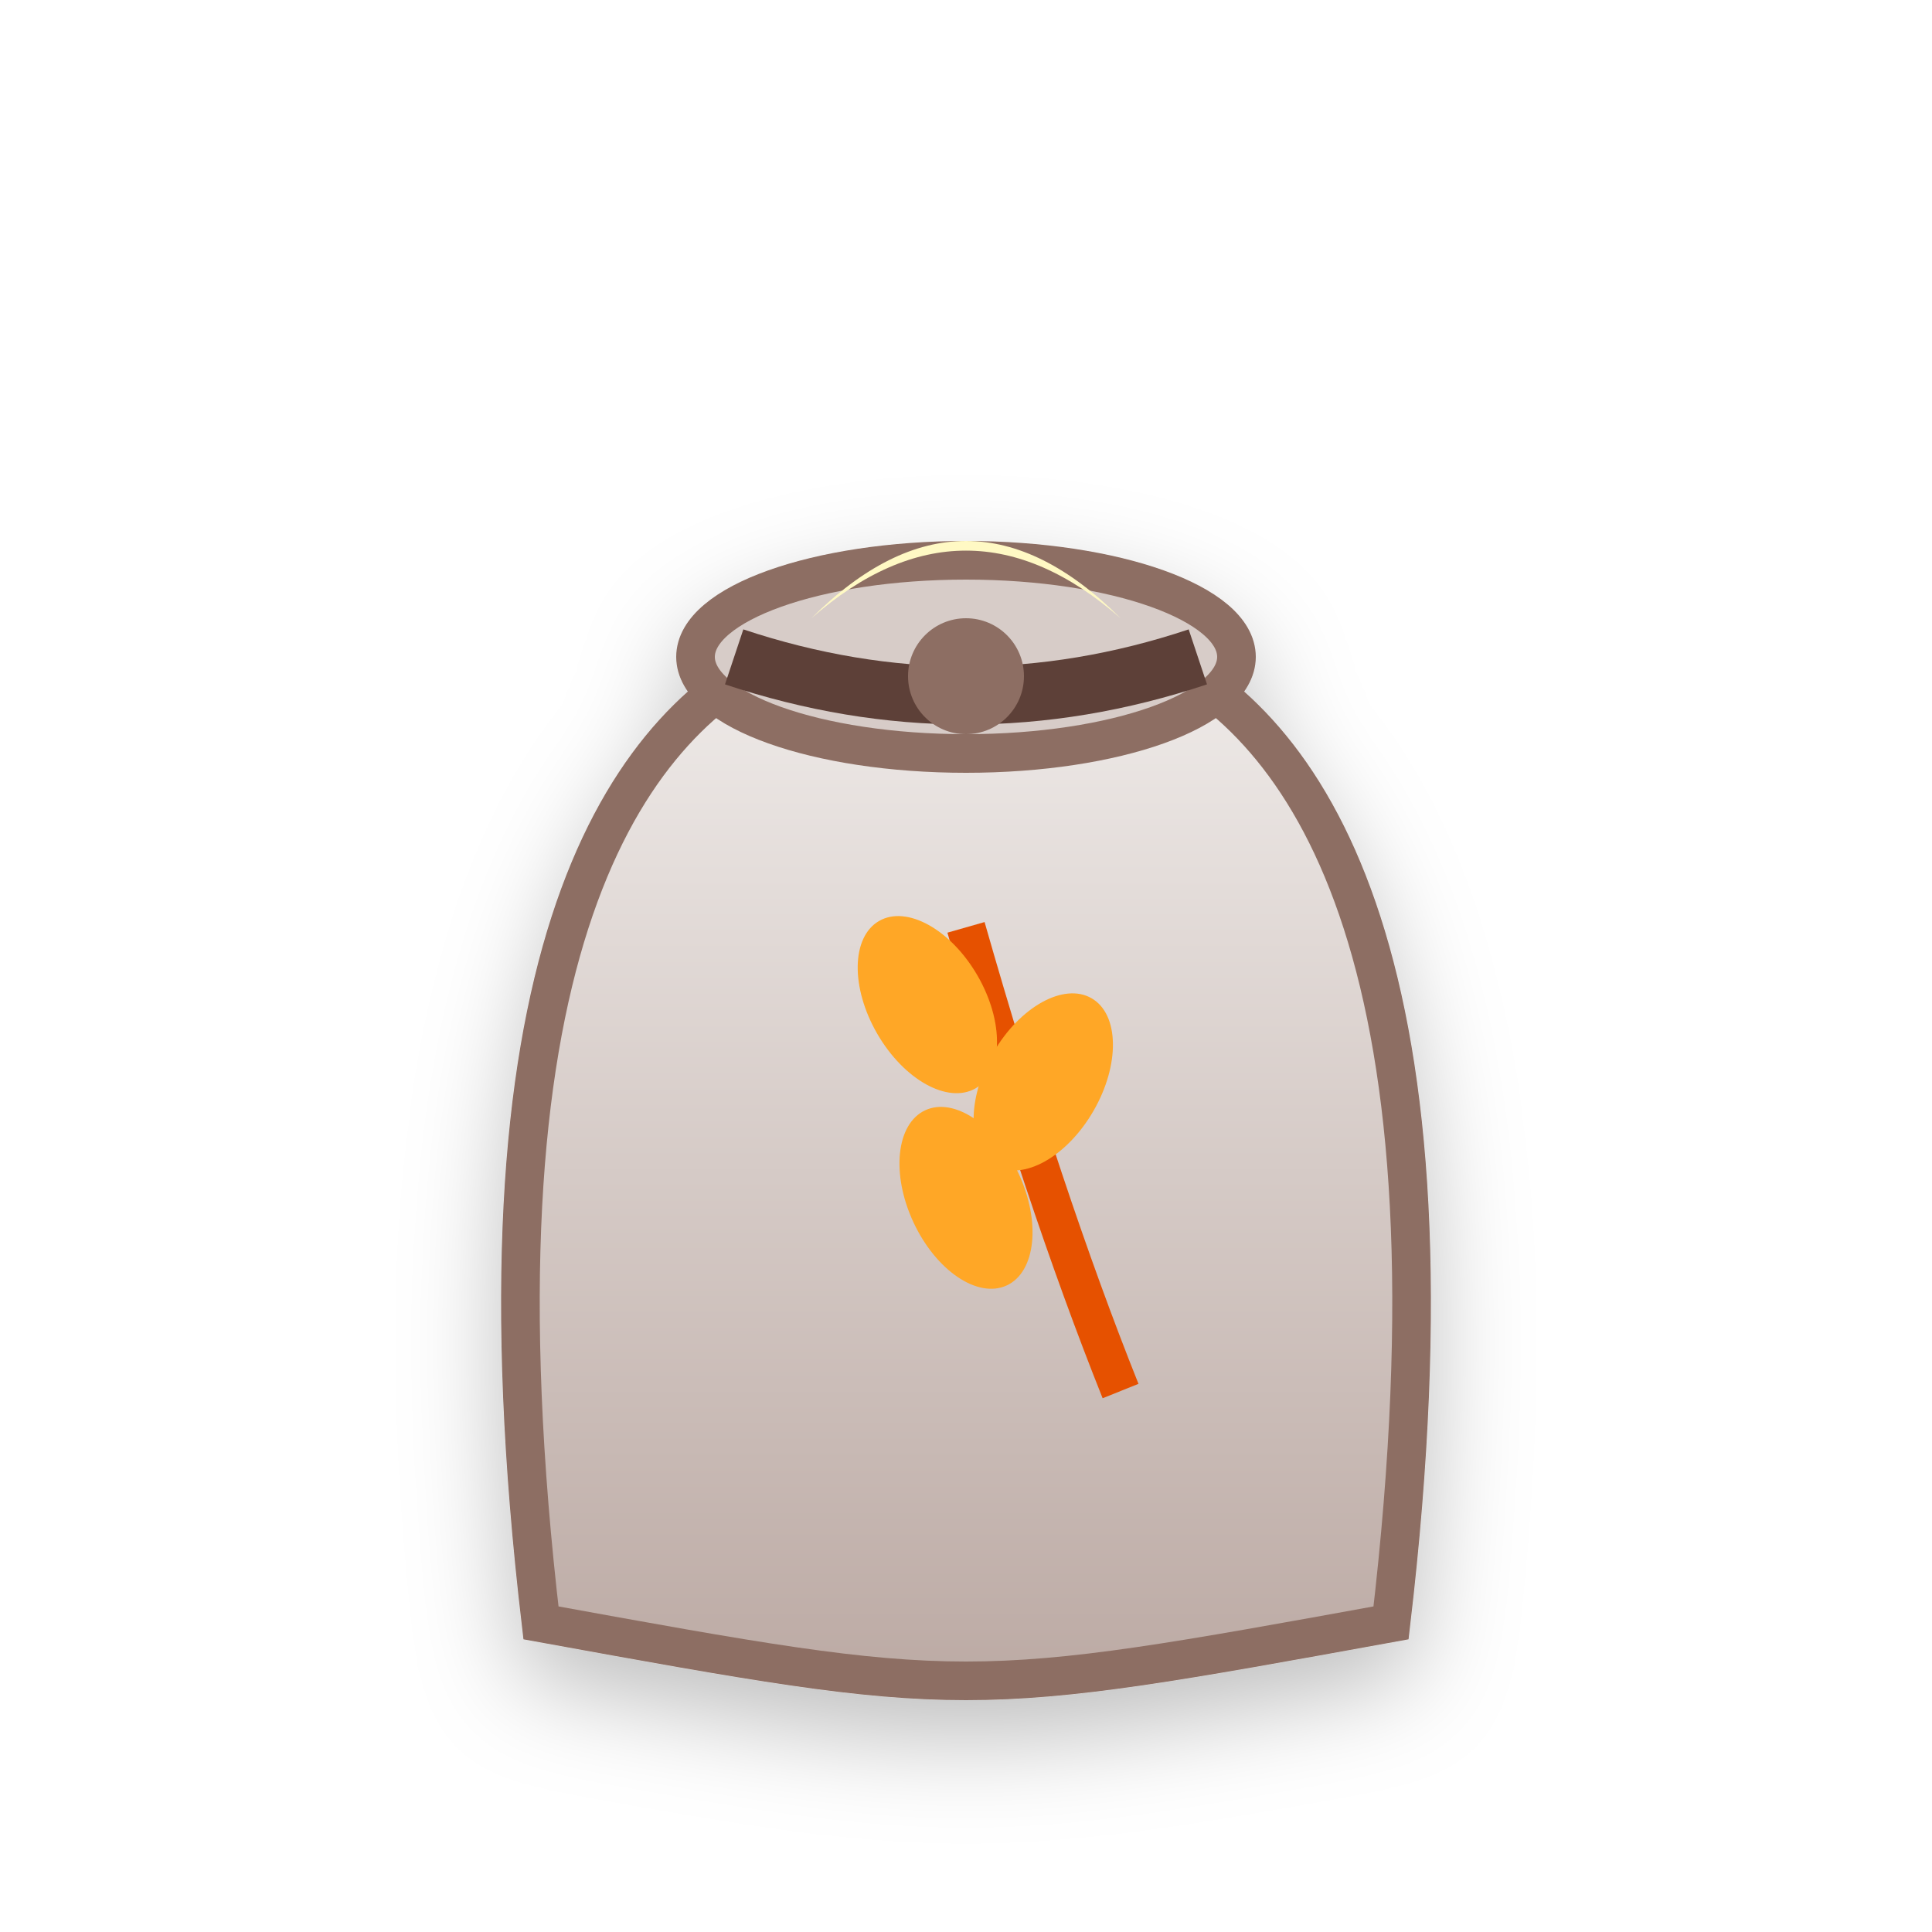
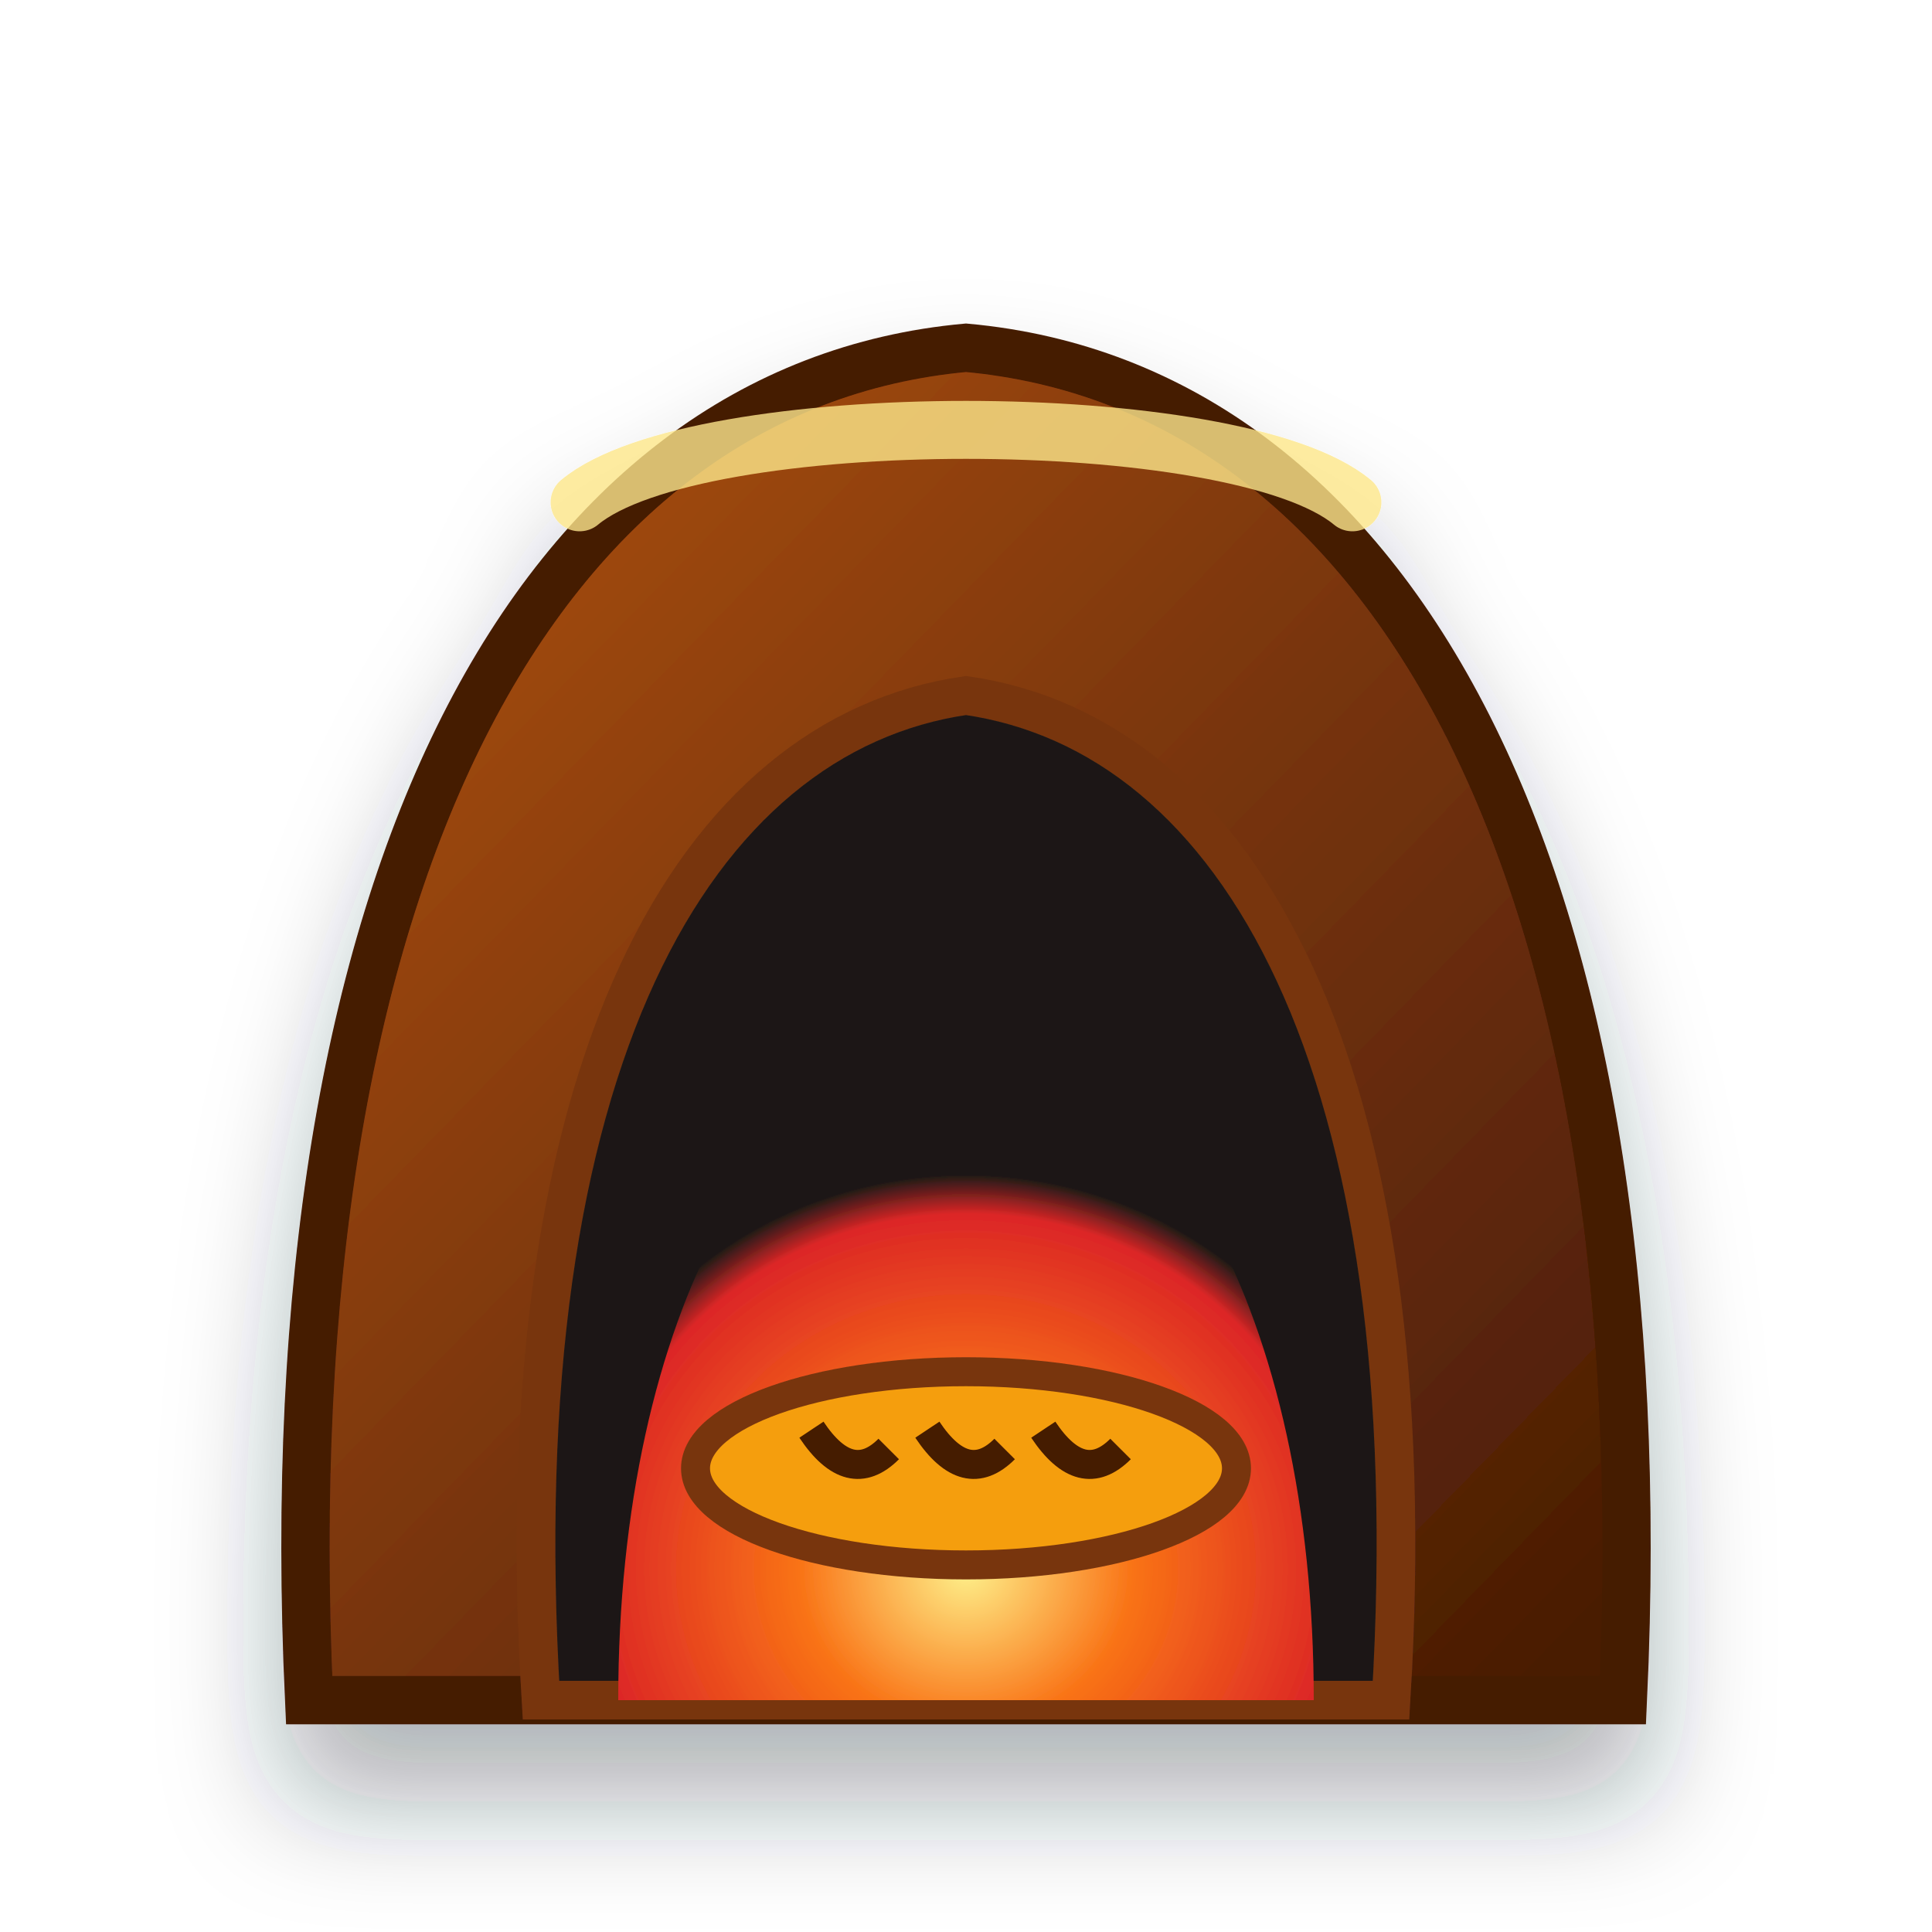
<svg xmlns="http://www.w3.org/2000/svg" viewBox="0 0 100 100" width="100%" height="100%">
  <defs>
-     <filter id="glow-bakery_gen" x="-20%" y="-20%" width="140%" height="140%">
-       <feDropShadow dx="0" dy="2" stdDeviation="2.5" flood-color="#000" flood-opacity="0.25" />
+     <filter id="shadow-bakery_gen" x="-30%" y="-30%" width="160%" height="160%">
+       <feDropShadow dx="0" dy="4" stdDeviation="3" flood-color="#1e293b" flood-opacity="0.35" />
    </filter>
-     <linearGradient id="sackGrad" x1="0" y1="0" x2="0" y2="1">
-       <stop offset="0%" stop-color="#EFEBE9" />
-       <stop offset="100%" stop-color="#BCAAA4" />
+     <linearGradient id="ovenStone" x1="0" y1="0" x2="1" y2="1">
+       <stop offset="0%" stop-color="#b45309" />
+       <stop offset="50%" stop-color="#78350f" />
+       <stop offset="100%" stop-color="#451a03" />
    </linearGradient>
+     <radialGradient id="fireGrad" cx="50%" cy="80%" r="60%">
+       <stop offset="0%" stop-color="#fef08a" />
+       <stop offset="40%" stop-color="#f97316" />
+       <stop offset="90%" stop-color="#dc2626" />
+       <stop offset="100%" stop-color="#1c1917" />
+     </radialGradient>
  </defs>
-   <g filter="url(#glow-bakery_gen)">
-     <path d="M28 84 C24 50 32 38 40 34 L60 34 C68 38 76 50 72 84 C50 88 50 88 28 84 Z" fill="url(#sackGrad)" stroke="#8D6E63" stroke-width="2" />
-     <ellipse cx="50" cy="34" rx="14" ry="5" fill="#D7CCC8" stroke="#8D6E63" stroke-width="2" />
-     <path d="M38 34 Q50 38 62 34" stroke="#5D4037" stroke-width="3" fill="none" />
-     <circle cx="50" cy="35" r="3" fill="#8D6E63" />
-     <path d="M50 48 Q54 62 58 72" stroke="#E65100" stroke-width="2" fill="none" />
-     <ellipse cx="48" cy="52" rx="3" ry="5" transform="rotate(-30 48 52)" fill="#FFA726" />
-     <ellipse cx="54" cy="56" rx="3" ry="5" transform="rotate(30 54 56)" fill="#FFA726" />
-     <ellipse cx="50" cy="62" rx="3" ry="5" transform="rotate(-25 50 62)" fill="#FFA726" />
-     <path d="M42 32 Q50 25 58 32 Q54 28 50 28 Q46 28 42 32 Z" fill="#FFF9C4" />
+   <g filter="url(#shadow-bakery_gen)">
+     <path d="M16 88 C14 45 28 20 50 18 C72 20 86 45 84 88 Z" fill="url(#ovenStone)" stroke="#451a03" stroke-width="2.5" />
+     <path d="M28 88 C26 55 36 38 50 36 C64 38 74 55 72 88 Z" fill="#1c1917" stroke="#78350f" stroke-width="2" />
+     <path d="M32 88 C32 68 40 54 50 54 C60 54 68 68 68 88 Z" fill="url(#fireGrad)" />
+     <ellipse cx="50" cy="76" rx="14" ry="5" fill="#f59e0b" stroke="#78350f" stroke-width="1.5" />
+     <path d="M42 74 Q44 77 46 75 M48 74 Q50 77 52 75 M54 74 Q56 77 58 75" stroke="#451a03" stroke-width="1.5" fill="none" />
+     <path d="M30 26 C36 21 64 21 70 26" stroke="#fde68a" stroke-width="3" stroke-linecap="round" fill="none" opacity="0.8" />
  </g>
</svg>
